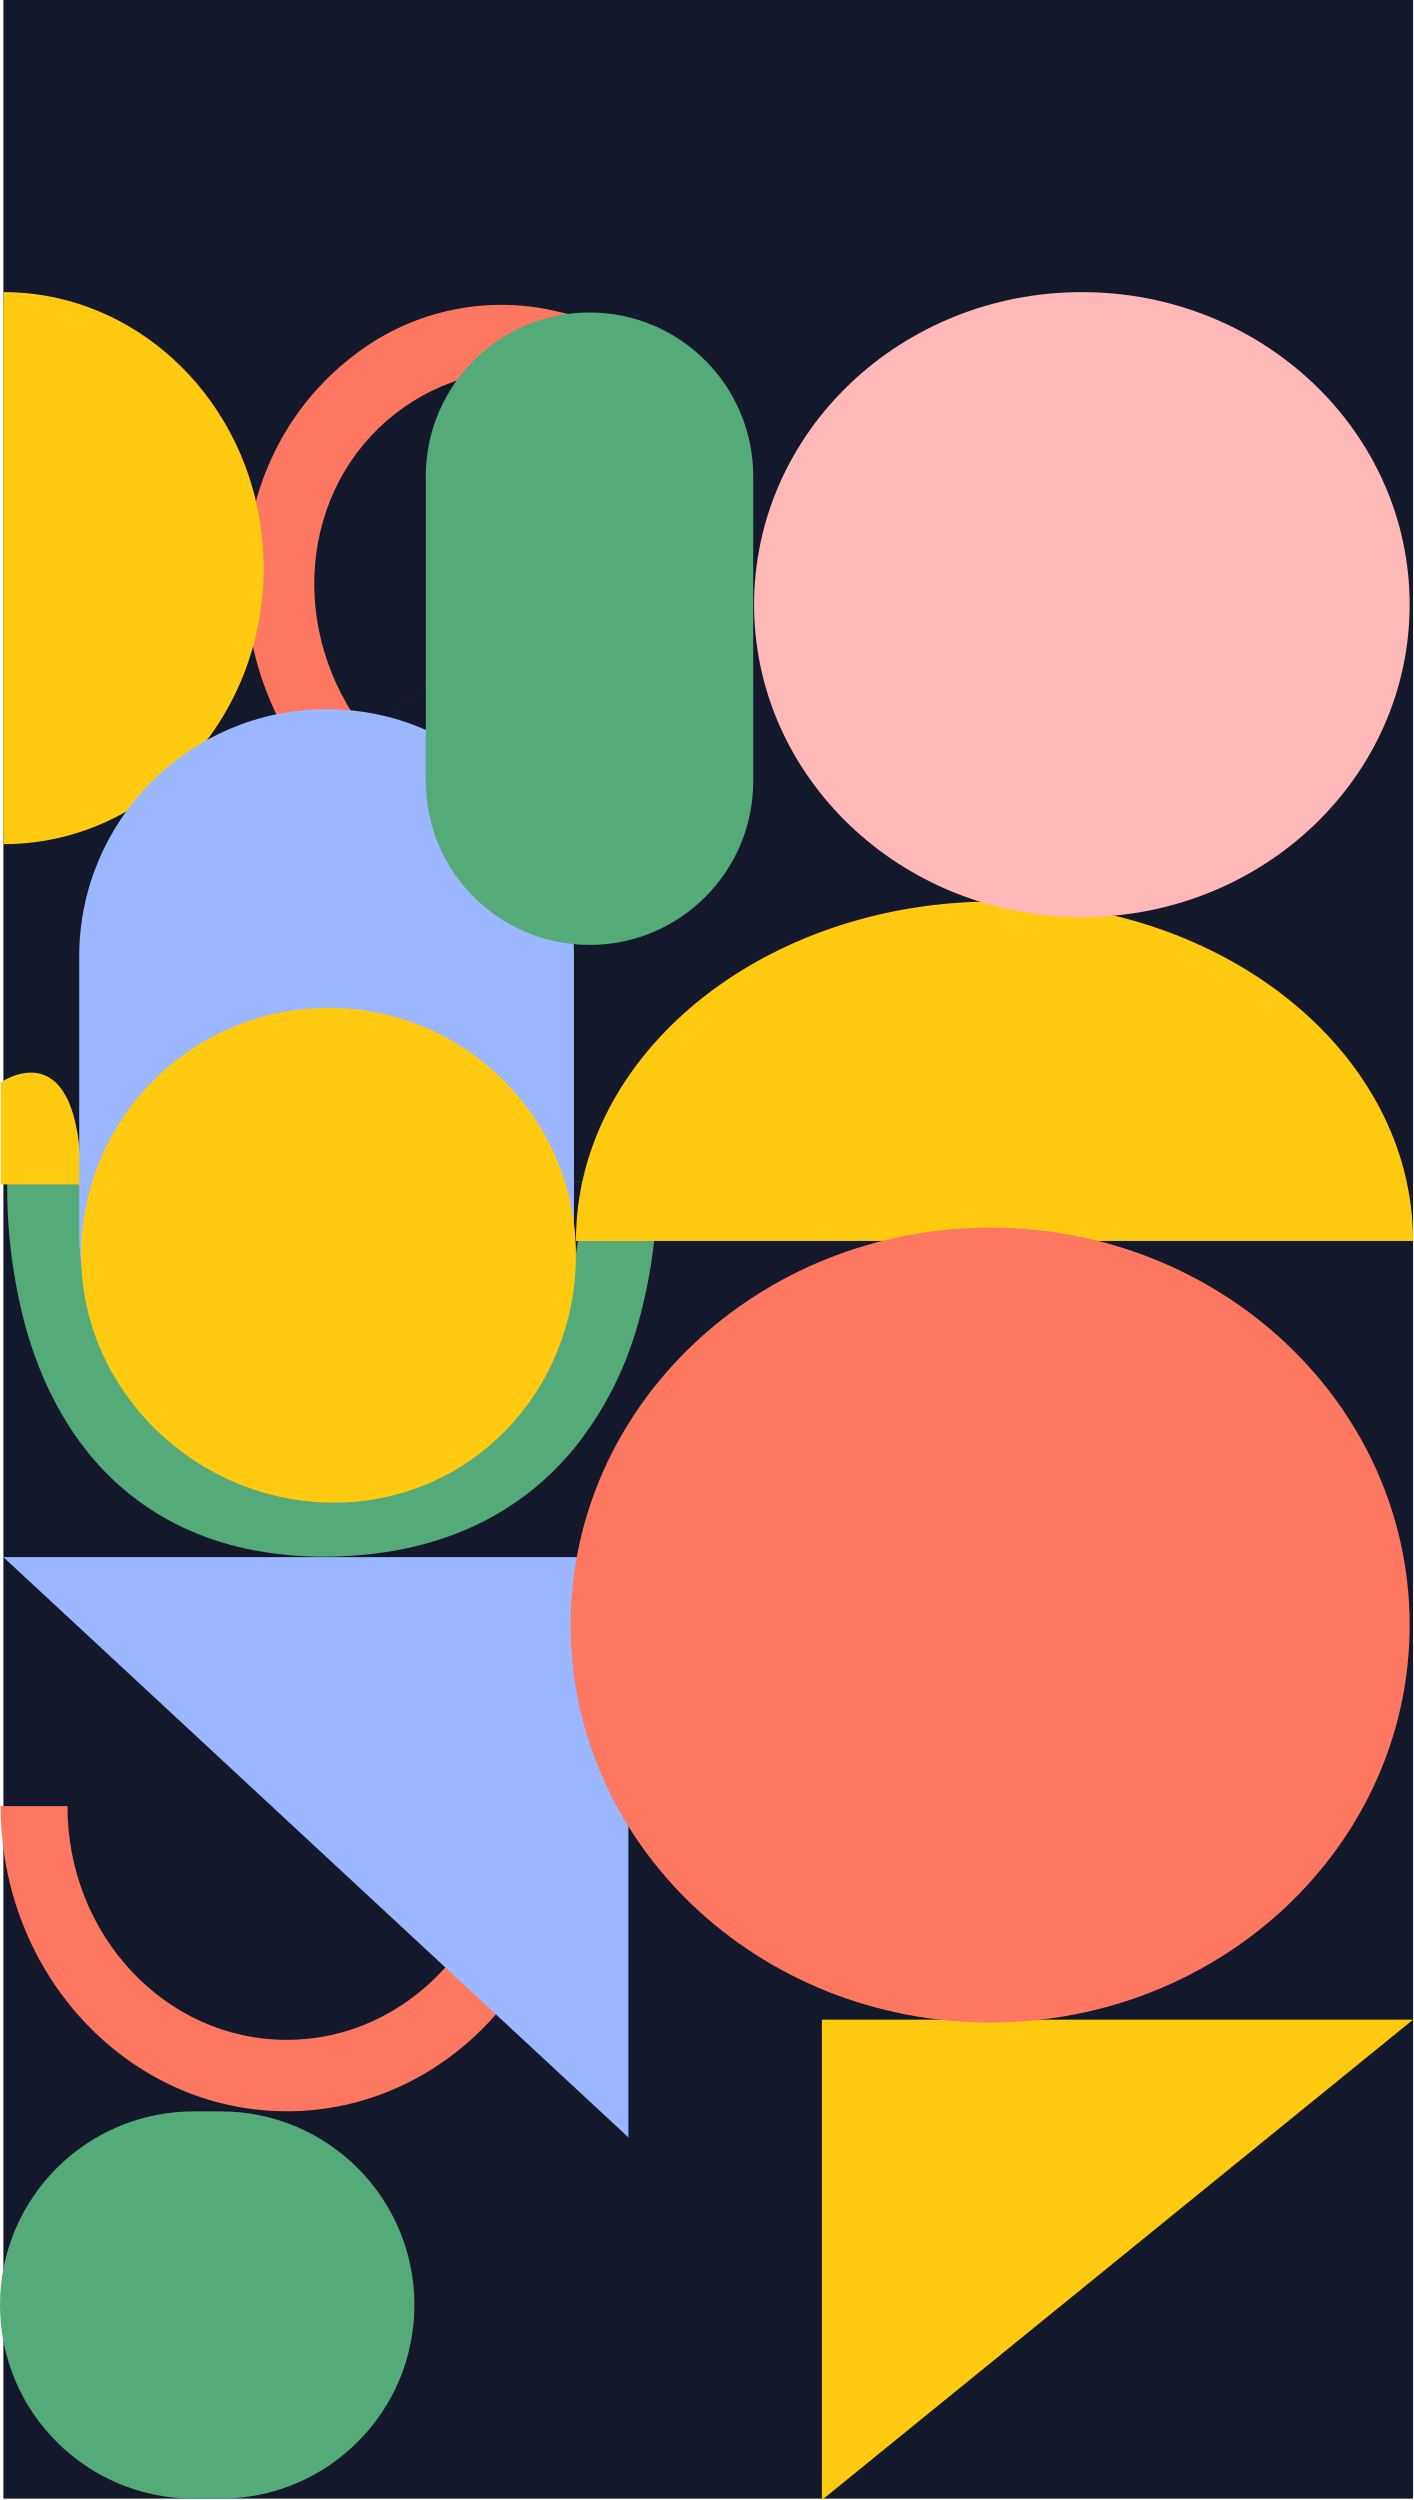
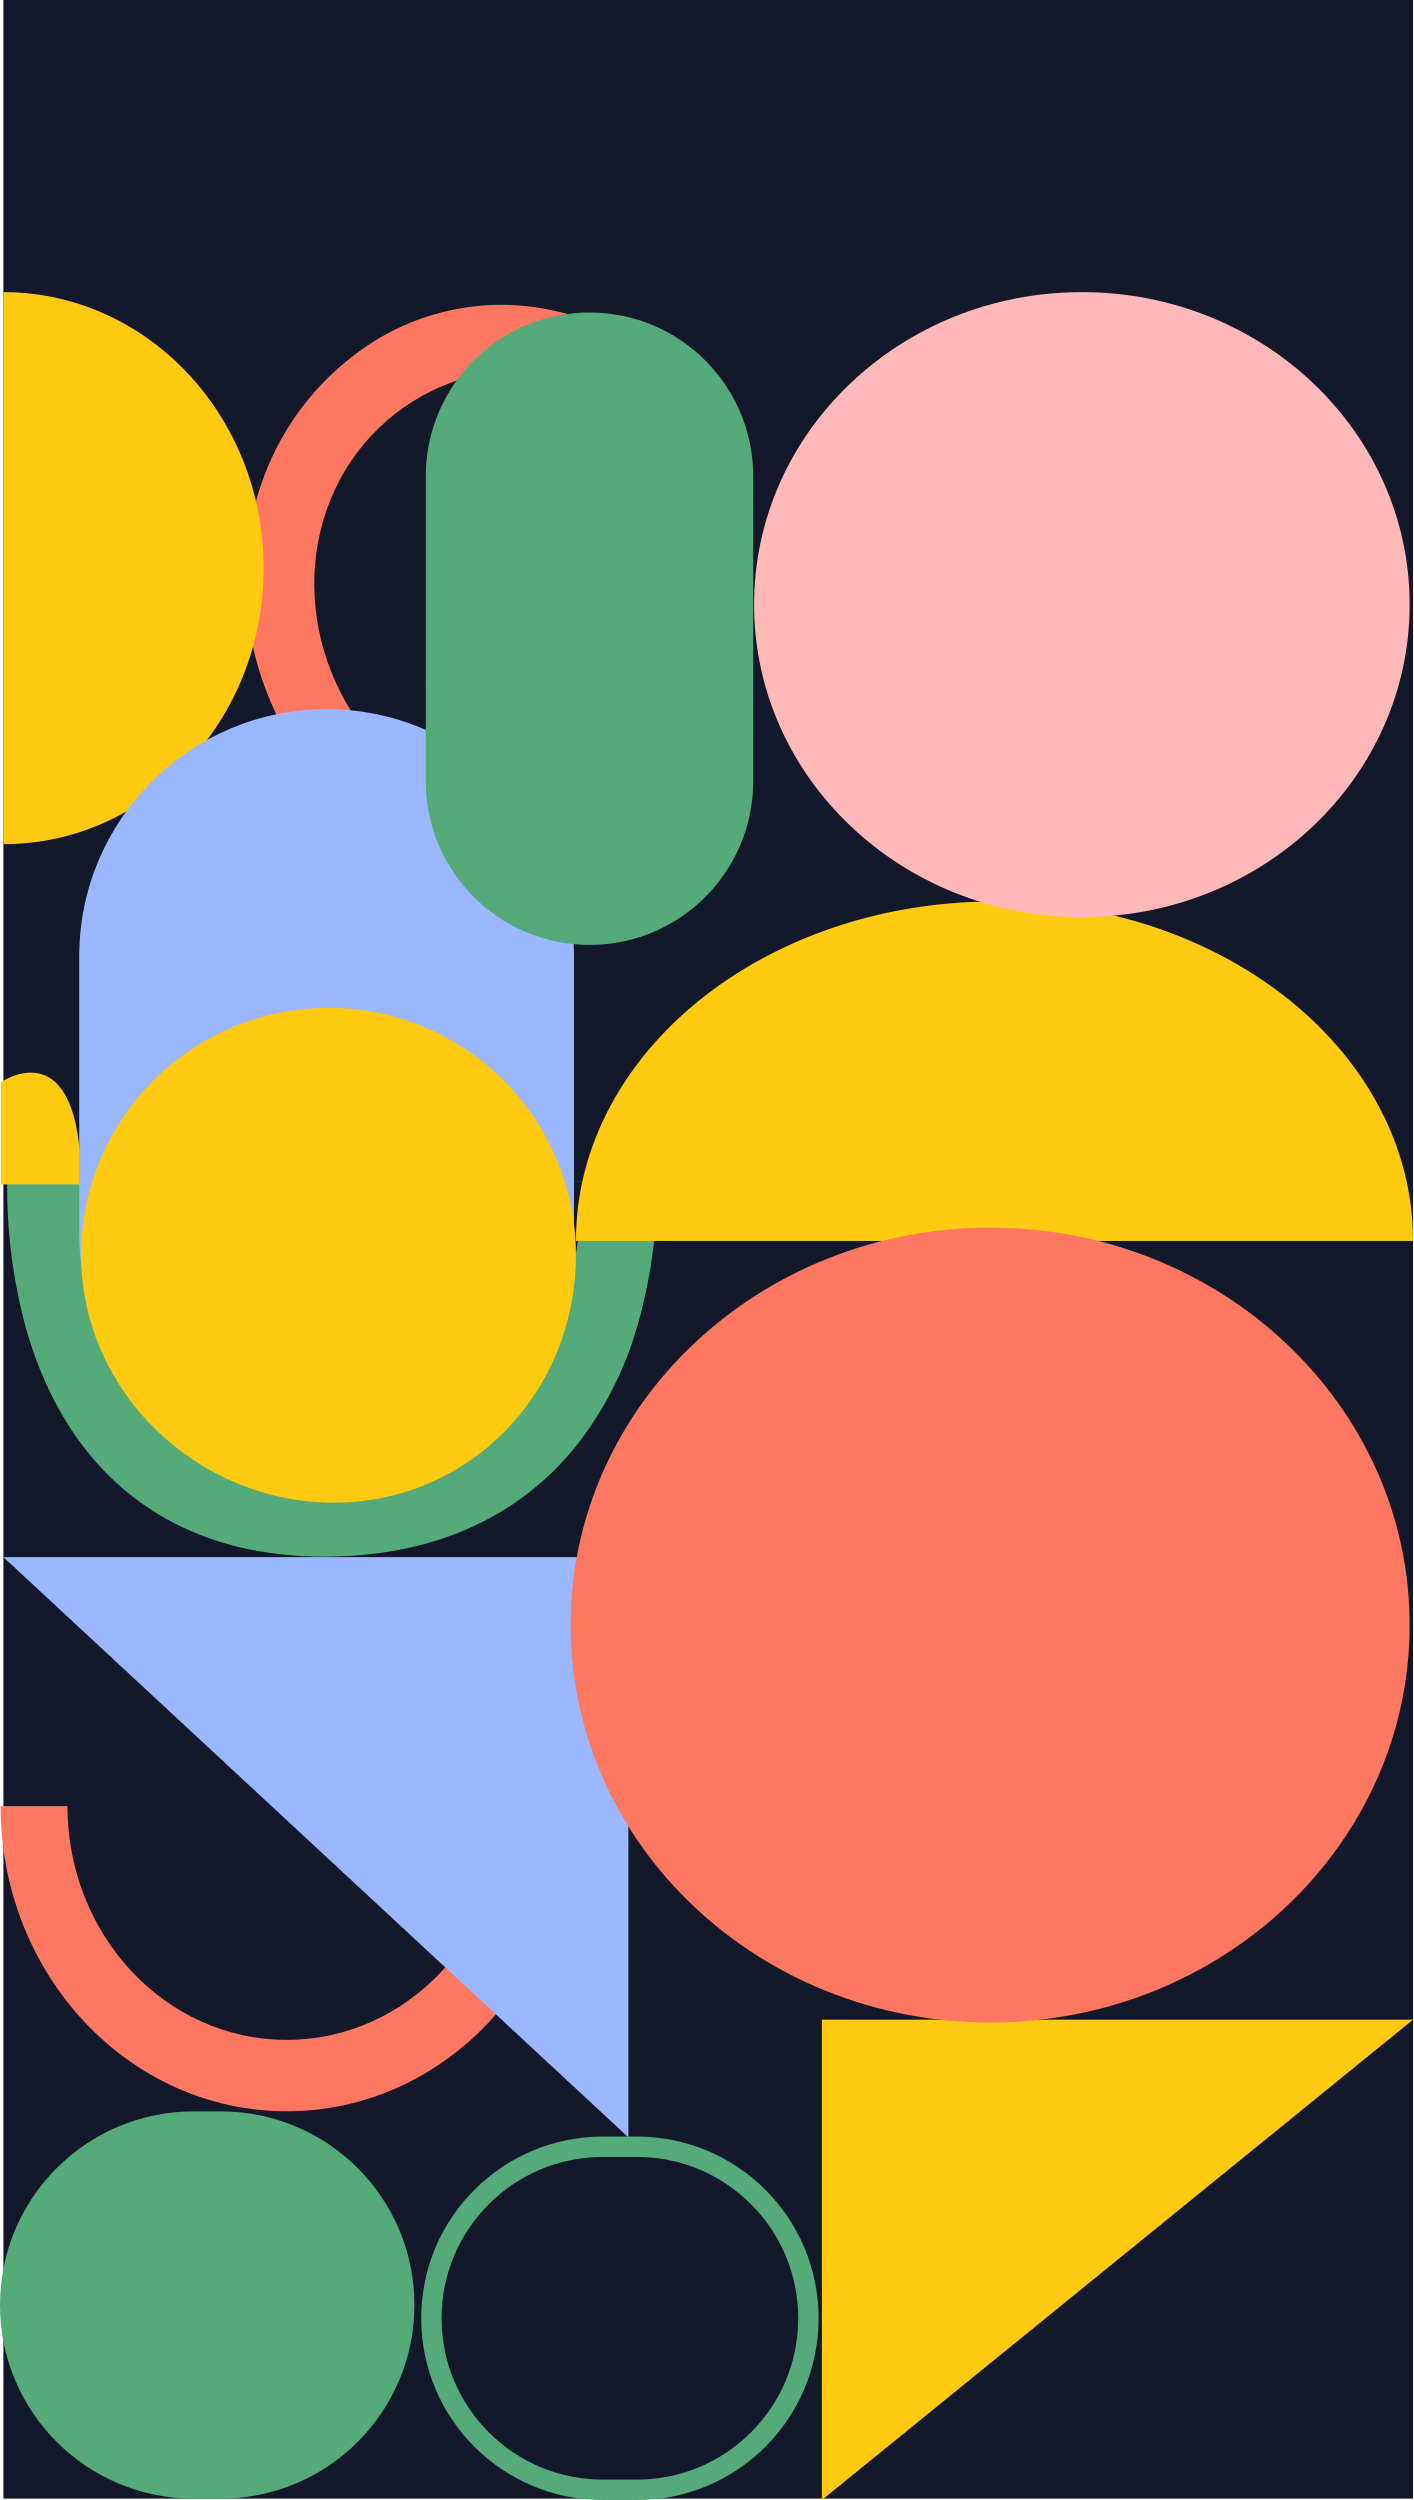
<svg xmlns="http://www.w3.org/2000/svg" width="416" height="736" viewBox="0 0 416 736">
-   <g id="Group_259" data-name="Group 259" transform="translate(-925.258)">
-     <rect id="Rectangle_221" data-name="Rectangle 221" width="415" height="735.593" transform="translate(926.258)" fill="#13182b" />
-     <rect id="Rectangle_226" data-name="Rectangle 226" width="122" height="114" rx="57" transform="translate(925.258 621.593)" fill="#55aa79" />
-     <path id="Path_67" data-name="Path 67" d="M141.406,174.032V0H0Z" transform="translate(1167.226 736) rotate(-90)" fill="#ffca0f" />
-     <path id="Exclusion_3" data-name="Exclusion 3" d="M22.136,110.414h0v-.054l109.357-.272ZM0,110.414H0A148.988,148.988,0,0,1,5.914,67.537,102.357,102.357,0,0,1,23.823,32.608,83.409,83.409,0,0,1,53.979,8.98C66.453,3.2,80.8.178,96.632.007,97.086,0,97.547,0,98,0a109.132,109.132,0,0,1,22.489,2.24,86.931,86.931,0,0,1,19.246,6.422,79.058,79.058,0,0,1,29.063,23.6c7.465,9.727,13.183,21.486,16.995,34.953a157.18,157.18,0,0,1,5.531,42.723l-59.83.149,38.328-.115a156.561,156.561,0,0,0-3.368-33.587C164,65.262,160.2,55.584,155.17,47.62a61.649,61.649,0,0,0-9.163-11.369A54.829,54.829,0,0,0,134.2,27.533a58.991,58.991,0,0,0-14.669-5.584,76.77,76.77,0,0,0-17.754-1.968c-.712,0-1.409.008-2.13.024-12.844.292-24.487,3-34.6,8.035A69.031,69.031,0,0,0,40.9,48.051,86.794,86.794,0,0,0,26.757,76.627a120.038,120.038,0,0,0-4.62,33.732Z" transform="translate(1118.704 458.281) rotate(180)" fill="#55aa79" />
-     <path id="Exclusion_4" data-name="Exclusion 4" d="M19.674,0H0A96.321,96.321,0,0,0,1.712,18.108,93.8,93.8,0,0,0,6.621,34.973a91.889,91.889,0,0,0,7.768,15.262,89.509,89.509,0,0,0,10.287,13.3A86.3,86.3,0,0,0,37.144,74.5a82.75,82.75,0,0,0,14.311,8.284,80.046,80.046,0,0,0,15.814,5.235,79.875,79.875,0,0,0,33.957,0,80.047,80.047,0,0,0,15.814-5.235A82.75,82.75,0,0,0,131.351,74.5a86.3,86.3,0,0,0,12.468-10.971,89.508,89.508,0,0,0,10.287-13.3,91.888,91.888,0,0,0,7.768-15.262,93.8,93.8,0,0,0,4.909-16.865A96.324,96.324,0,0,0,168.495,0H148.746a73.793,73.793,0,0,1-1.311,13.871,71.853,71.853,0,0,1-3.76,12.919,70.392,70.392,0,0,1-5.95,11.691,68.571,68.571,0,0,1-7.88,10.186,66.107,66.107,0,0,1-9.551,8.4,63.389,63.389,0,0,1-10.962,6.346,61.319,61.319,0,0,1-12.114,4.01,61.188,61.188,0,0,1-26.013,0,61.322,61.322,0,0,1-12.114-4.01,63.389,63.389,0,0,1-10.962-6.346,66.11,66.11,0,0,1-9.551-8.4A68.569,68.569,0,0,1,30.7,38.482a70.39,70.39,0,0,1-5.95-11.691,71.853,71.853,0,0,1-3.76-12.919A73.785,73.785,0,0,1,19.674,0Z" transform="translate(925.441 531.718)" fill="#fe7760" />
-     <path id="Exclusion_28" data-name="Exclusion 28" d="M76.891,89.874A70.78,70.78,0,0,1,21,63.545C7.457,47.117,0,24.55,0,0L161.139.025a96.324,96.324,0,0,1-1.712,18.108A93.8,93.8,0,0,1,154.518,35a91.888,91.888,0,0,1-7.768,15.262,89.508,89.508,0,0,1-10.287,13.3,86.3,86.3,0,0,1-12.468,10.971,82.753,82.753,0,0,1-14.311,8.284A80.048,80.048,0,0,1,93.87,88.049,79.773,79.773,0,0,1,76.891,89.874ZM12.317.025a72.344,72.344,0,0,0,5.072,26.791,70.393,70.393,0,0,0,5.95,11.691,68.567,68.567,0,0,0,7.88,10.186,66.109,66.109,0,0,0,9.551,8.4,63.388,63.388,0,0,0,10.962,6.346,61.039,61.039,0,0,0,50.241,0A63.388,63.388,0,0,0,112.937,57.1a66.11,66.11,0,0,0,9.551-8.4,68.571,68.571,0,0,0,7.88-10.186,70.4,70.4,0,0,0,5.95-11.691A72.345,72.345,0,0,0,141.39.025Z" transform="matrix(-0.788, 0.616, -0.616, -0.788, 1144.568, 128.721)" fill="#fe7760" />
-     <path id="Path_66" data-name="Path 66" d="M170.821,0V184H0Z" transform="translate(926.258 629.247) rotate(-90)" fill="#9ab7ff" />
-     <path id="Path_20" data-name="Path 20" d="M246.441,368.934c0-55.192-55.168-99.934-123.221-99.934C63.674,269,13.993,303.255,2.471,348.921A81.9,81.9,0,0,0,0,368.934" transform="translate(1094.816 -3.601)" fill="#ffca0f" />
-     <path id="Path_207" data-name="Path 207" d="M179.022,353.412c0-46.62-23.671-30.031-23.671-30.031v30.031" transform="translate(770.131 -4.733)" fill="#ffca0f" />
-     <path id="Path_208" data-name="Path 208" d="M162.521,76.632C162.521,34.309,126.139,0,81.26,0,41.991,0,9.228,26.268,1.63,61.286A72.521,72.521,0,0,0,0,76.632" transform="translate(1002.89 86) rotate(90)" fill="#ffca0f" />
-     <ellipse id="Ellipse_15" data-name="Ellipse 15" cx="123.5" cy="117" rx="123.5" ry="117" transform="translate(1093.258 361.422)" fill="#fe7760" />
-     <ellipse id="Ellipse_13" data-name="Ellipse 13" cx="96.5" cy="92" rx="96.5" ry="92" transform="translate(1147.258 86)" fill="#fdb8b7" />
-     <rect id="Rectangle_225" data-name="Rectangle 225" width="226.963" height="145.663" rx="72.832" transform="translate(948.578 435.744) rotate(-90)" fill="#9ab7ff" />
-     <rect id="Rectangle_227" data-name="Rectangle 227" width="186.185" height="96.389" rx="48.195" transform="translate(1050.618 278.184) rotate(-90)" fill="#55aa79" />
-     <path id="Path_74" data-name="Path 74" d="M72.832,0a72.8,72.8,0,0,1,72.832,72.774c0,40.192-31.075,72.889-71.3,72.889S0,112.966,0,72.774A72.8,72.8,0,0,1,72.832,0Z" transform="translate(949.153 296.715)" fill="#ffca0f" />
+   <g id="Group_336" data-name="Group 336" transform="translate(2)">
+     <g id="Group_259" data-name="Group 259" transform="translate(-927.258)">
+       <rect id="Rectangle_221" data-name="Rectangle 221" width="415" height="735.593" transform="translate(926.258)" fill="#13182b" />
+       <rect id="Rectangle_226" data-name="Rectangle 226" width="122" height="114" rx="57" transform="translate(925.258 621.593)" fill="#55aa79" />
+       <path id="Path_67" data-name="Path 67" d="M141.406,174.032V0H0Z" transform="translate(1167.226 736) rotate(-90)" fill="#ffca0f" />
+       <path id="Exclusion_3" data-name="Exclusion 3" d="M22.136,110.414h0v-.054l109.357-.272ZM0,110.414H0A148.988,148.988,0,0,1,5.914,67.537,102.357,102.357,0,0,1,23.823,32.608,83.409,83.409,0,0,1,53.979,8.98C66.453,3.2,80.8.178,96.632.007,97.086,0,97.547,0,98,0a109.132,109.132,0,0,1,22.489,2.24,86.931,86.931,0,0,1,19.246,6.422,79.058,79.058,0,0,1,29.063,23.6c7.465,9.727,13.183,21.486,16.995,34.953a157.18,157.18,0,0,1,5.531,42.723l-59.83.149,38.328-.115a156.561,156.561,0,0,0-3.368-33.587C164,65.262,160.2,55.584,155.17,47.62a61.649,61.649,0,0,0-9.163-11.369A54.829,54.829,0,0,0,134.2,27.533a58.991,58.991,0,0,0-14.669-5.584,76.77,76.77,0,0,0-17.754-1.968c-.712,0-1.409.008-2.13.024-12.844.292-24.487,3-34.6,8.035A69.031,69.031,0,0,0,40.9,48.051,86.794,86.794,0,0,0,26.757,76.627a120.038,120.038,0,0,0-4.62,33.732Z" transform="translate(1118.704 458.281) rotate(180)" fill="#55aa79" />
+       <path id="Exclusion_4" data-name="Exclusion 4" d="M19.674,0H0A96.321,96.321,0,0,0,1.712,18.108,93.8,93.8,0,0,0,6.621,34.973a91.889,91.889,0,0,0,7.768,15.262,89.509,89.509,0,0,0,10.287,13.3A86.3,86.3,0,0,0,37.144,74.5a82.75,82.75,0,0,0,14.311,8.284,80.046,80.046,0,0,0,15.814,5.235,79.875,79.875,0,0,0,33.957,0,80.047,80.047,0,0,0,15.814-5.235A82.75,82.75,0,0,0,131.351,74.5a86.3,86.3,0,0,0,12.468-10.971,89.508,89.508,0,0,0,10.287-13.3,91.888,91.888,0,0,0,7.768-15.262,93.8,93.8,0,0,0,4.909-16.865A96.324,96.324,0,0,0,168.495,0H148.746a73.793,73.793,0,0,1-1.311,13.871,71.853,71.853,0,0,1-3.76,12.919,70.392,70.392,0,0,1-5.95,11.691,68.571,68.571,0,0,1-7.88,10.186,66.107,66.107,0,0,1-9.551,8.4,63.389,63.389,0,0,1-10.962,6.346,61.319,61.319,0,0,1-12.114,4.01,61.188,61.188,0,0,1-26.013,0,61.322,61.322,0,0,1-12.114-4.01,63.389,63.389,0,0,1-10.962-6.346,66.11,66.11,0,0,1-9.551-8.4A68.569,68.569,0,0,1,30.7,38.482a70.39,70.39,0,0,1-5.95-11.691,71.853,71.853,0,0,1-3.76-12.919A73.785,73.785,0,0,1,19.674,0Z" transform="translate(925.441 531.718)" fill="#fe7760" />
+       <path id="Exclusion_28" data-name="Exclusion 28" d="M76.891,89.874A70.78,70.78,0,0,1,21,63.545C7.457,47.117,0,24.55,0,0L161.139.025a96.324,96.324,0,0,1-1.712,18.108A93.8,93.8,0,0,1,154.518,35a91.888,91.888,0,0,1-7.768,15.262,89.508,89.508,0,0,1-10.287,13.3,86.3,86.3,0,0,1-12.468,10.971,82.753,82.753,0,0,1-14.311,8.284A80.048,80.048,0,0,1,93.87,88.049,79.773,79.773,0,0,1,76.891,89.874ZM12.317.025a72.344,72.344,0,0,0,5.072,26.791,70.393,70.393,0,0,0,5.95,11.691,68.567,68.567,0,0,0,7.88,10.186,66.109,66.109,0,0,0,9.551,8.4,63.388,63.388,0,0,0,10.962,6.346,61.039,61.039,0,0,0,50.241,0A63.388,63.388,0,0,0,112.937,57.1a66.11,66.11,0,0,0,9.551-8.4,68.571,68.571,0,0,0,7.88-10.186,70.4,70.4,0,0,0,5.95-11.691A72.345,72.345,0,0,0,141.39.025Z" transform="matrix(-0.788, 0.616, -0.616, -0.788, 1144.568, 128.721)" fill="#fe7760" />
+       <path id="Path_66" data-name="Path 66" d="M170.821,0V184H0Z" transform="translate(926.258 629.247) rotate(-90)" fill="#9ab7ff" />
+       <path id="Path_20" data-name="Path 20" d="M246.441,368.934c0-55.192-55.168-99.934-123.221-99.934C63.674,269,13.993,303.255,2.471,348.921A81.9,81.9,0,0,0,0,368.934" transform="translate(1094.816 -3.601)" fill="#ffca0f" />
+       <path id="Path_207" data-name="Path 207" d="M179.022,353.412c0-46.62-23.671-30.031-23.671-30.031v30.031" transform="translate(770.131 -4.733)" fill="#ffca0f" />
+       <path id="Path_208" data-name="Path 208" d="M162.521,76.632C162.521,34.309,126.139,0,81.26,0,41.991,0,9.228,26.268,1.63,61.286A72.521,72.521,0,0,0,0,76.632" transform="translate(1002.89 86) rotate(90)" fill="#ffca0f" />
+       <ellipse id="Ellipse_15" data-name="Ellipse 15" cx="123.5" cy="117" rx="123.5" ry="117" transform="translate(1093.258 361.422)" fill="#fe7760" />
+       <ellipse id="Ellipse_13" data-name="Ellipse 13" cx="96.5" cy="92" rx="96.5" ry="92" transform="translate(1147.258 86)" fill="#fdb8b7" />
+       <rect id="Rectangle_225" data-name="Rectangle 225" width="226.963" height="145.663" rx="72.832" transform="translate(948.578 435.744) rotate(-90)" fill="#9ab7ff" />
+       <rect id="Rectangle_227" data-name="Rectangle 227" width="186.185" height="96.389" rx="48.195" transform="translate(1050.618 278.184) rotate(-90)" fill="#55aa79" />
+       <path id="Path_74" data-name="Path 74" d="M72.832,0a72.8,72.8,0,0,1,72.832,72.774c0,40.192-31.075,72.889-71.3,72.889S0,112.966,0,72.774A72.8,72.8,0,0,1,72.832,0Z" transform="translate(949.153 296.715)" fill="#ffca0f" />
+     </g>
+     <g id="Group_324" data-name="Group 324">
+       <g id="Rectangle_224" data-name="Rectangle 224" transform="translate(122 629)" fill="none" stroke="#55aa79" stroke-width="6">
+         <rect width="117" height="107" rx="53.5" stroke="none" />
+         <rect x="3" y="3" width="111" height="101" rx="50.5" fill="none" />
+       </g>
+     </g>
  </g>
</svg>
